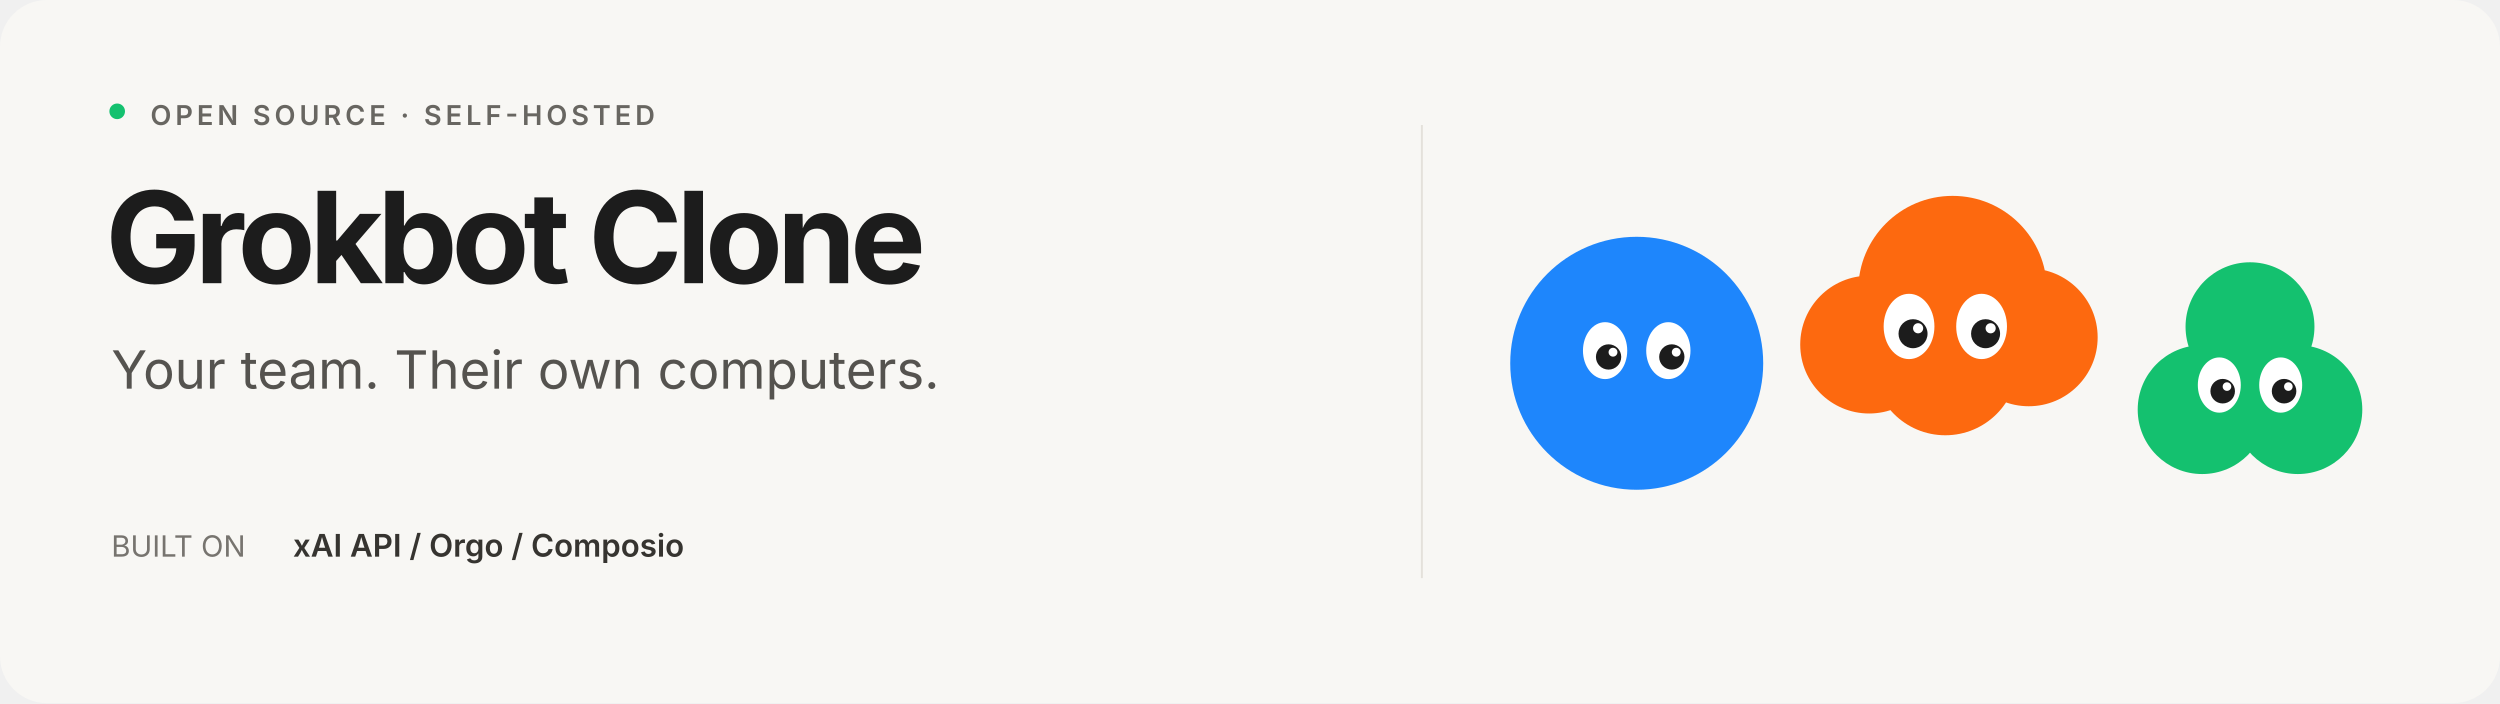
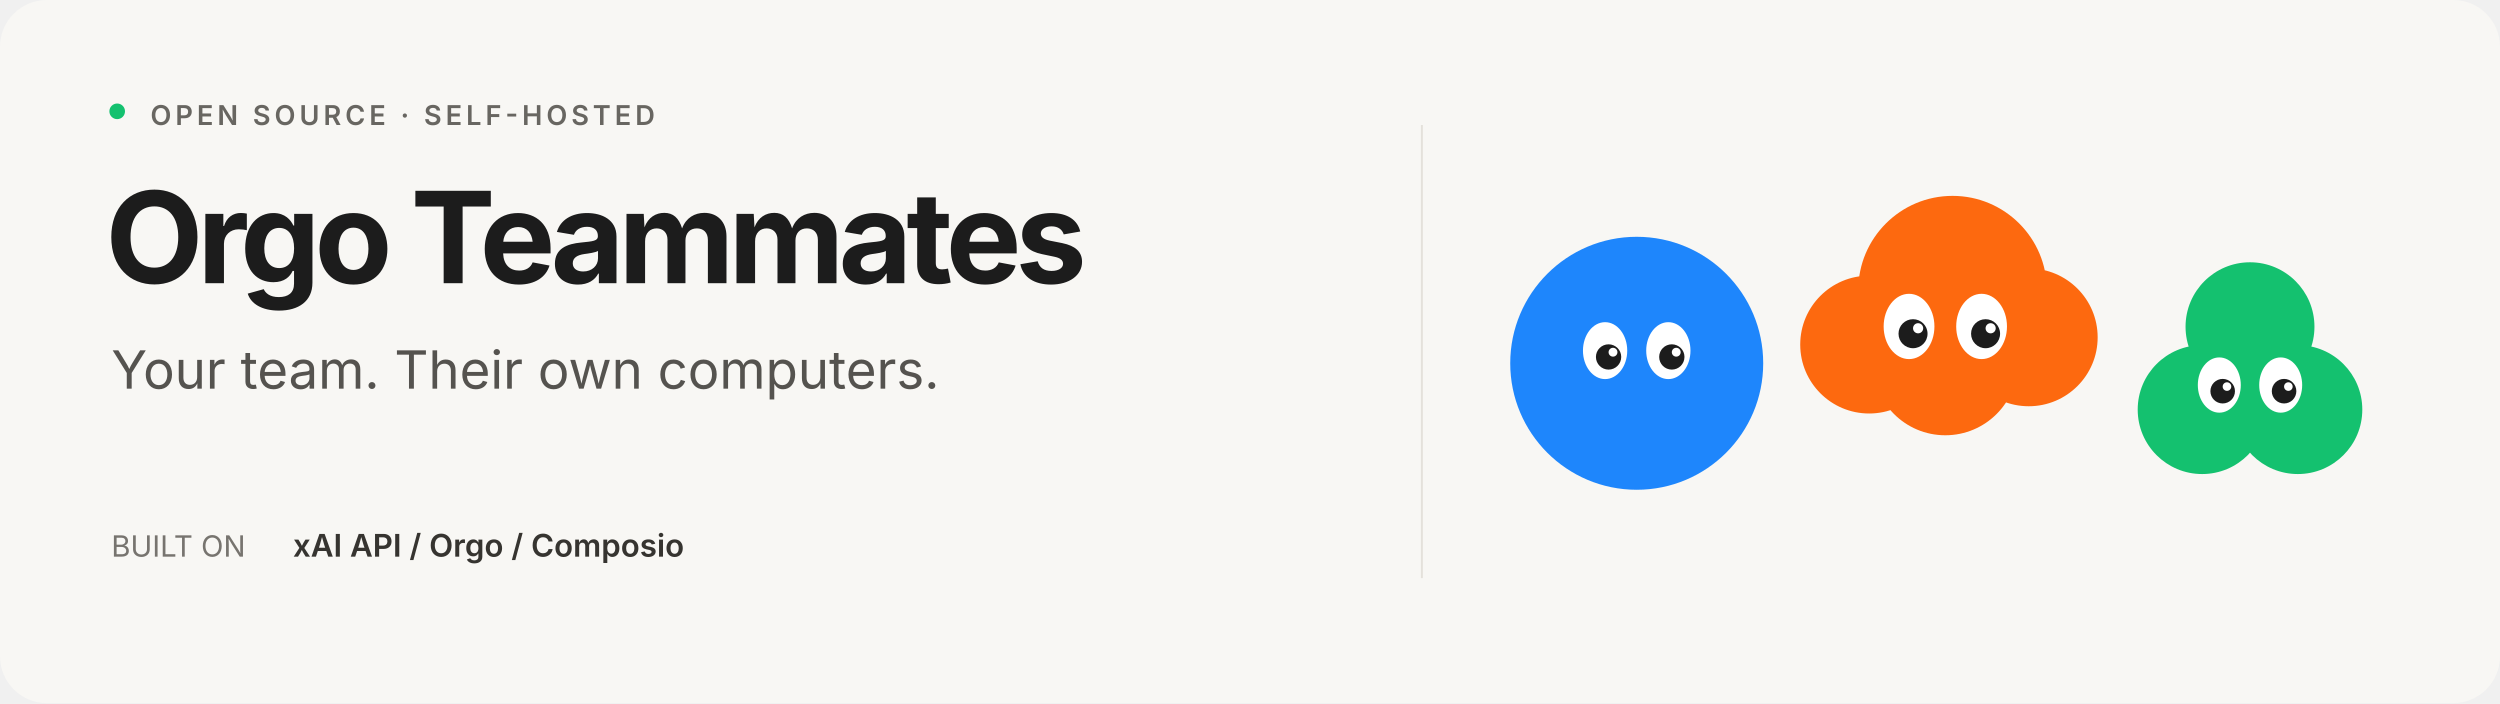
<svg xmlns="http://www.w3.org/2000/svg" width="1280" height="360" viewBox="0 0 1280 360" role="img" aria-labelledby="title desc">
  <rect width="1280" height="360" rx="24" fill="#F8F7F4" />
  <g font-family="Inter, -apple-system, BlinkMacSystemFont, 'Segoe UI', sans-serif">
    <rect x="56" y="53" width="8" height="8" rx="4" fill="#14C16F" />
    <text x="77" y="64" font-size="14" font-weight="600" letter-spacing="2" fill="#686661">OPEN SOURCE · SELF-HOSTED</text>
-     <text x="54" y="145" font-size="65" font-weight="700" letter-spacing="-3" fill="#1C1C1C">Grokbot Clone</text>
+     <text x="54" y="145" font-size="65" font-weight="700" letter-spacing="-3" fill="#1C1C1C">Orgo Teammates</text>
    <text x="57" y="199" font-size="27" fill="#55534F">Your team. Their own computers.</text>
    <text x="57" y="285" font-size="15" fill="#77746F">BUILT ON</text>
    <text x="150" y="285" font-size="16" font-weight="600" fill="#363430">xAI API  /  Orgo  /  Composio</text>
  </g>
  <path d="M728 64V296" stroke="#E4E1DB" />
  <svg x="770" y="118" width="136" height="136" viewBox="8 8 84 84">
    <path d="M10 50a40 40 0 1 0 80 0a40 40 0 1 0 -80 0Z" fill="#1E86FC" />
    <ellipse cx="40" cy="46" rx="7" ry="9" fill="#FFFFFF" />
    <circle cx="41.1" cy="48" r="4" fill="#1C1C1C" />
    <circle cx="42.5" cy="46.5" r="1.4" fill="#FFFFFF" />
    <ellipse cx="60" cy="46" rx="7" ry="9" fill="#FFFFFF" />
    <circle cx="61.1" cy="48" r="4" fill="#1C1C1C" />
    <circle cx="62.5" cy="46.5" r="1.4" fill="#FFFFFF" />
  </svg>
  <svg x="918" y="78" width="156" height="156" viewBox="8 8 84 84">
    <path d="M10 61a19 19 0 1 0 38 0a19 19 0 1 0 -38 0ZM26 46a26 26 0 1 0 52 0a26 26 0 1 0 -52 0ZM54 59a19 19 0 1 0 38 0a19 19 0 1 0 -38 0ZM30 66a20 20 0 1 0 40 0a20 20 0 1 0 -40 0Z" fill="#FD690F" />
    <ellipse cx="40" cy="56" rx="7" ry="9" fill="#FFFFFF" />
    <circle cx="41.1" cy="58" r="4" fill="#1C1C1C" />
    <circle cx="42.5" cy="56.5" r="1.4" fill="#FFFFFF" />
    <ellipse cx="60" cy="56" rx="7" ry="9" fill="#FFFFFF" />
    <circle cx="61.1" cy="58" r="4" fill="#1C1C1C" />
    <circle cx="62.5" cy="56.5" r="1.4" fill="#FFFFFF" />
  </svg>
  <svg x="1086" y="128" width="132" height="132" viewBox="8 8 84 84">
    <path d="M29 33a21 21 0 1 0 42 0a21 21 0 1 0 -42 0ZM44.59 60a21 21 0 1 0 42 0a21 21 0 1 0 -42 0ZM13.41 60a21 21 0 1 0 42 0a21 21 0 1 0 -42 0ZM32 51a18 18 0 1 0 36 0a18 18 0 1 0 -36 0Z" fill="#14C16F" />
    <ellipse cx="40" cy="52" rx="7" ry="9" fill="#FFFFFF" />
    <circle cx="41.1" cy="54" r="4" fill="#1C1C1C" />
    <circle cx="42.5" cy="52.5" r="1.4" fill="#FFFFFF" />
    <ellipse cx="60" cy="52" rx="7" ry="9" fill="#FFFFFF" />
    <circle cx="61.1" cy="54" r="4" fill="#1C1C1C" />
    <circle cx="62.5" cy="52.5" r="1.4" fill="#FFFFFF" />
  </svg>
</svg>
